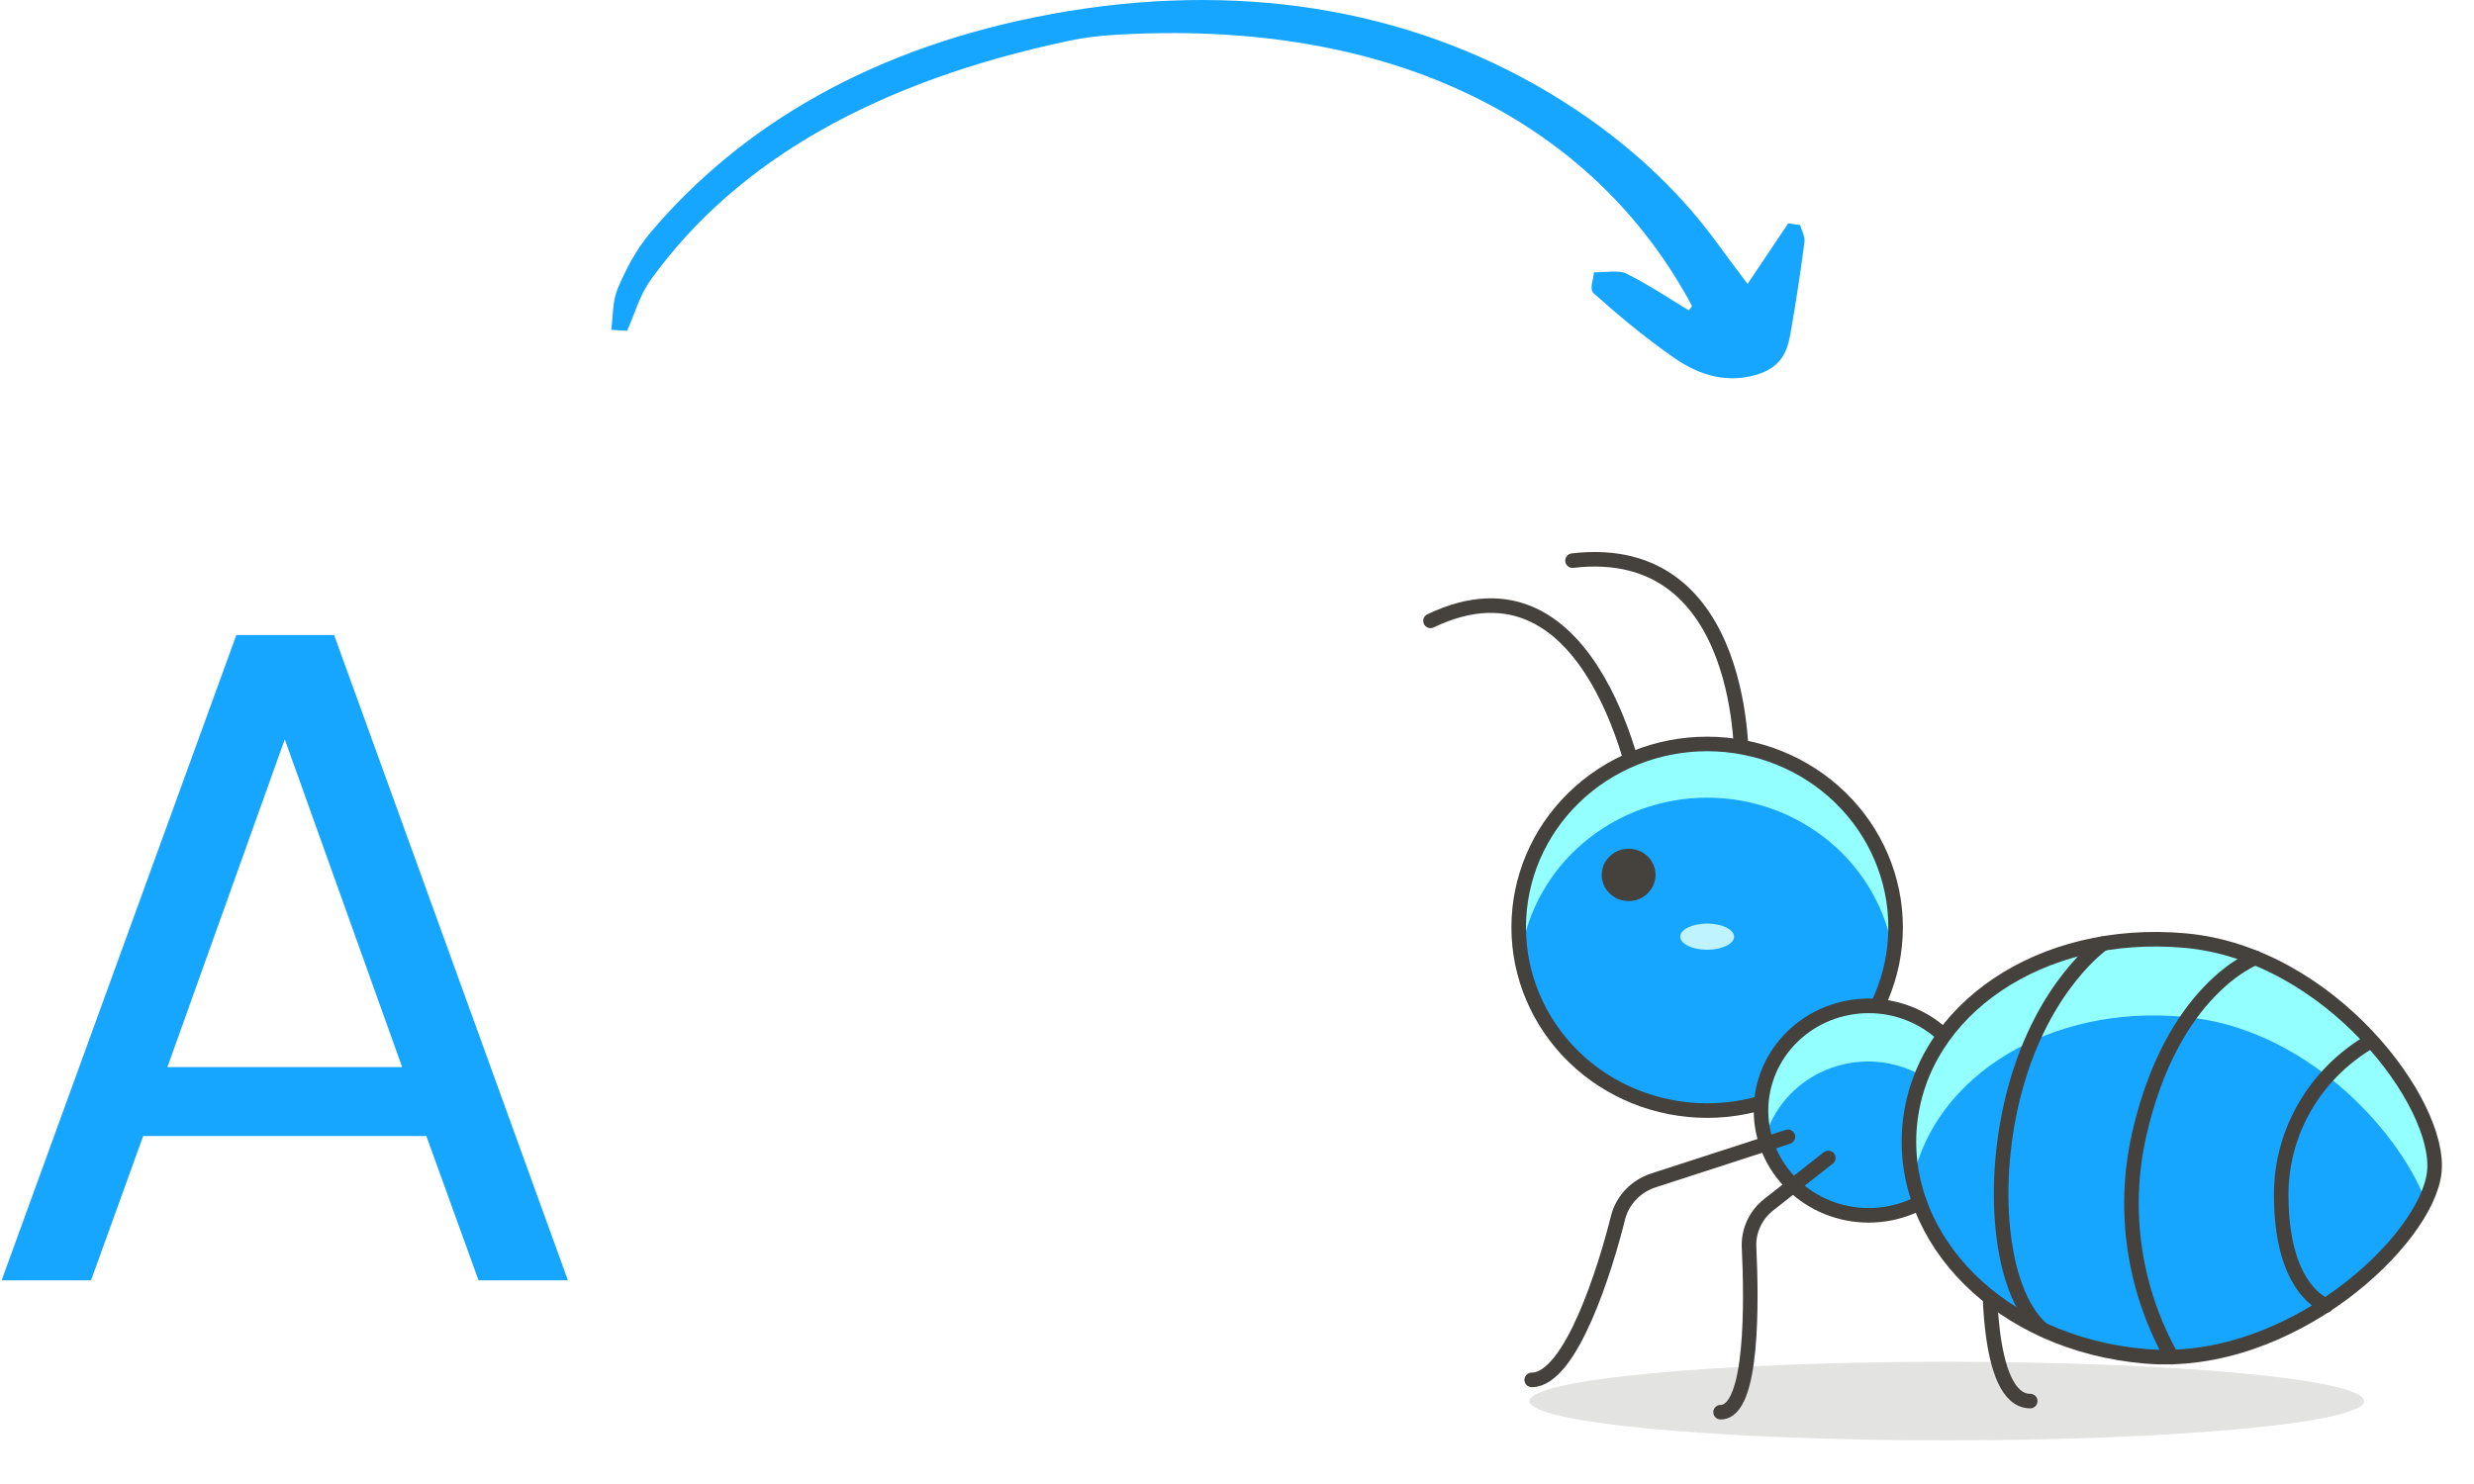
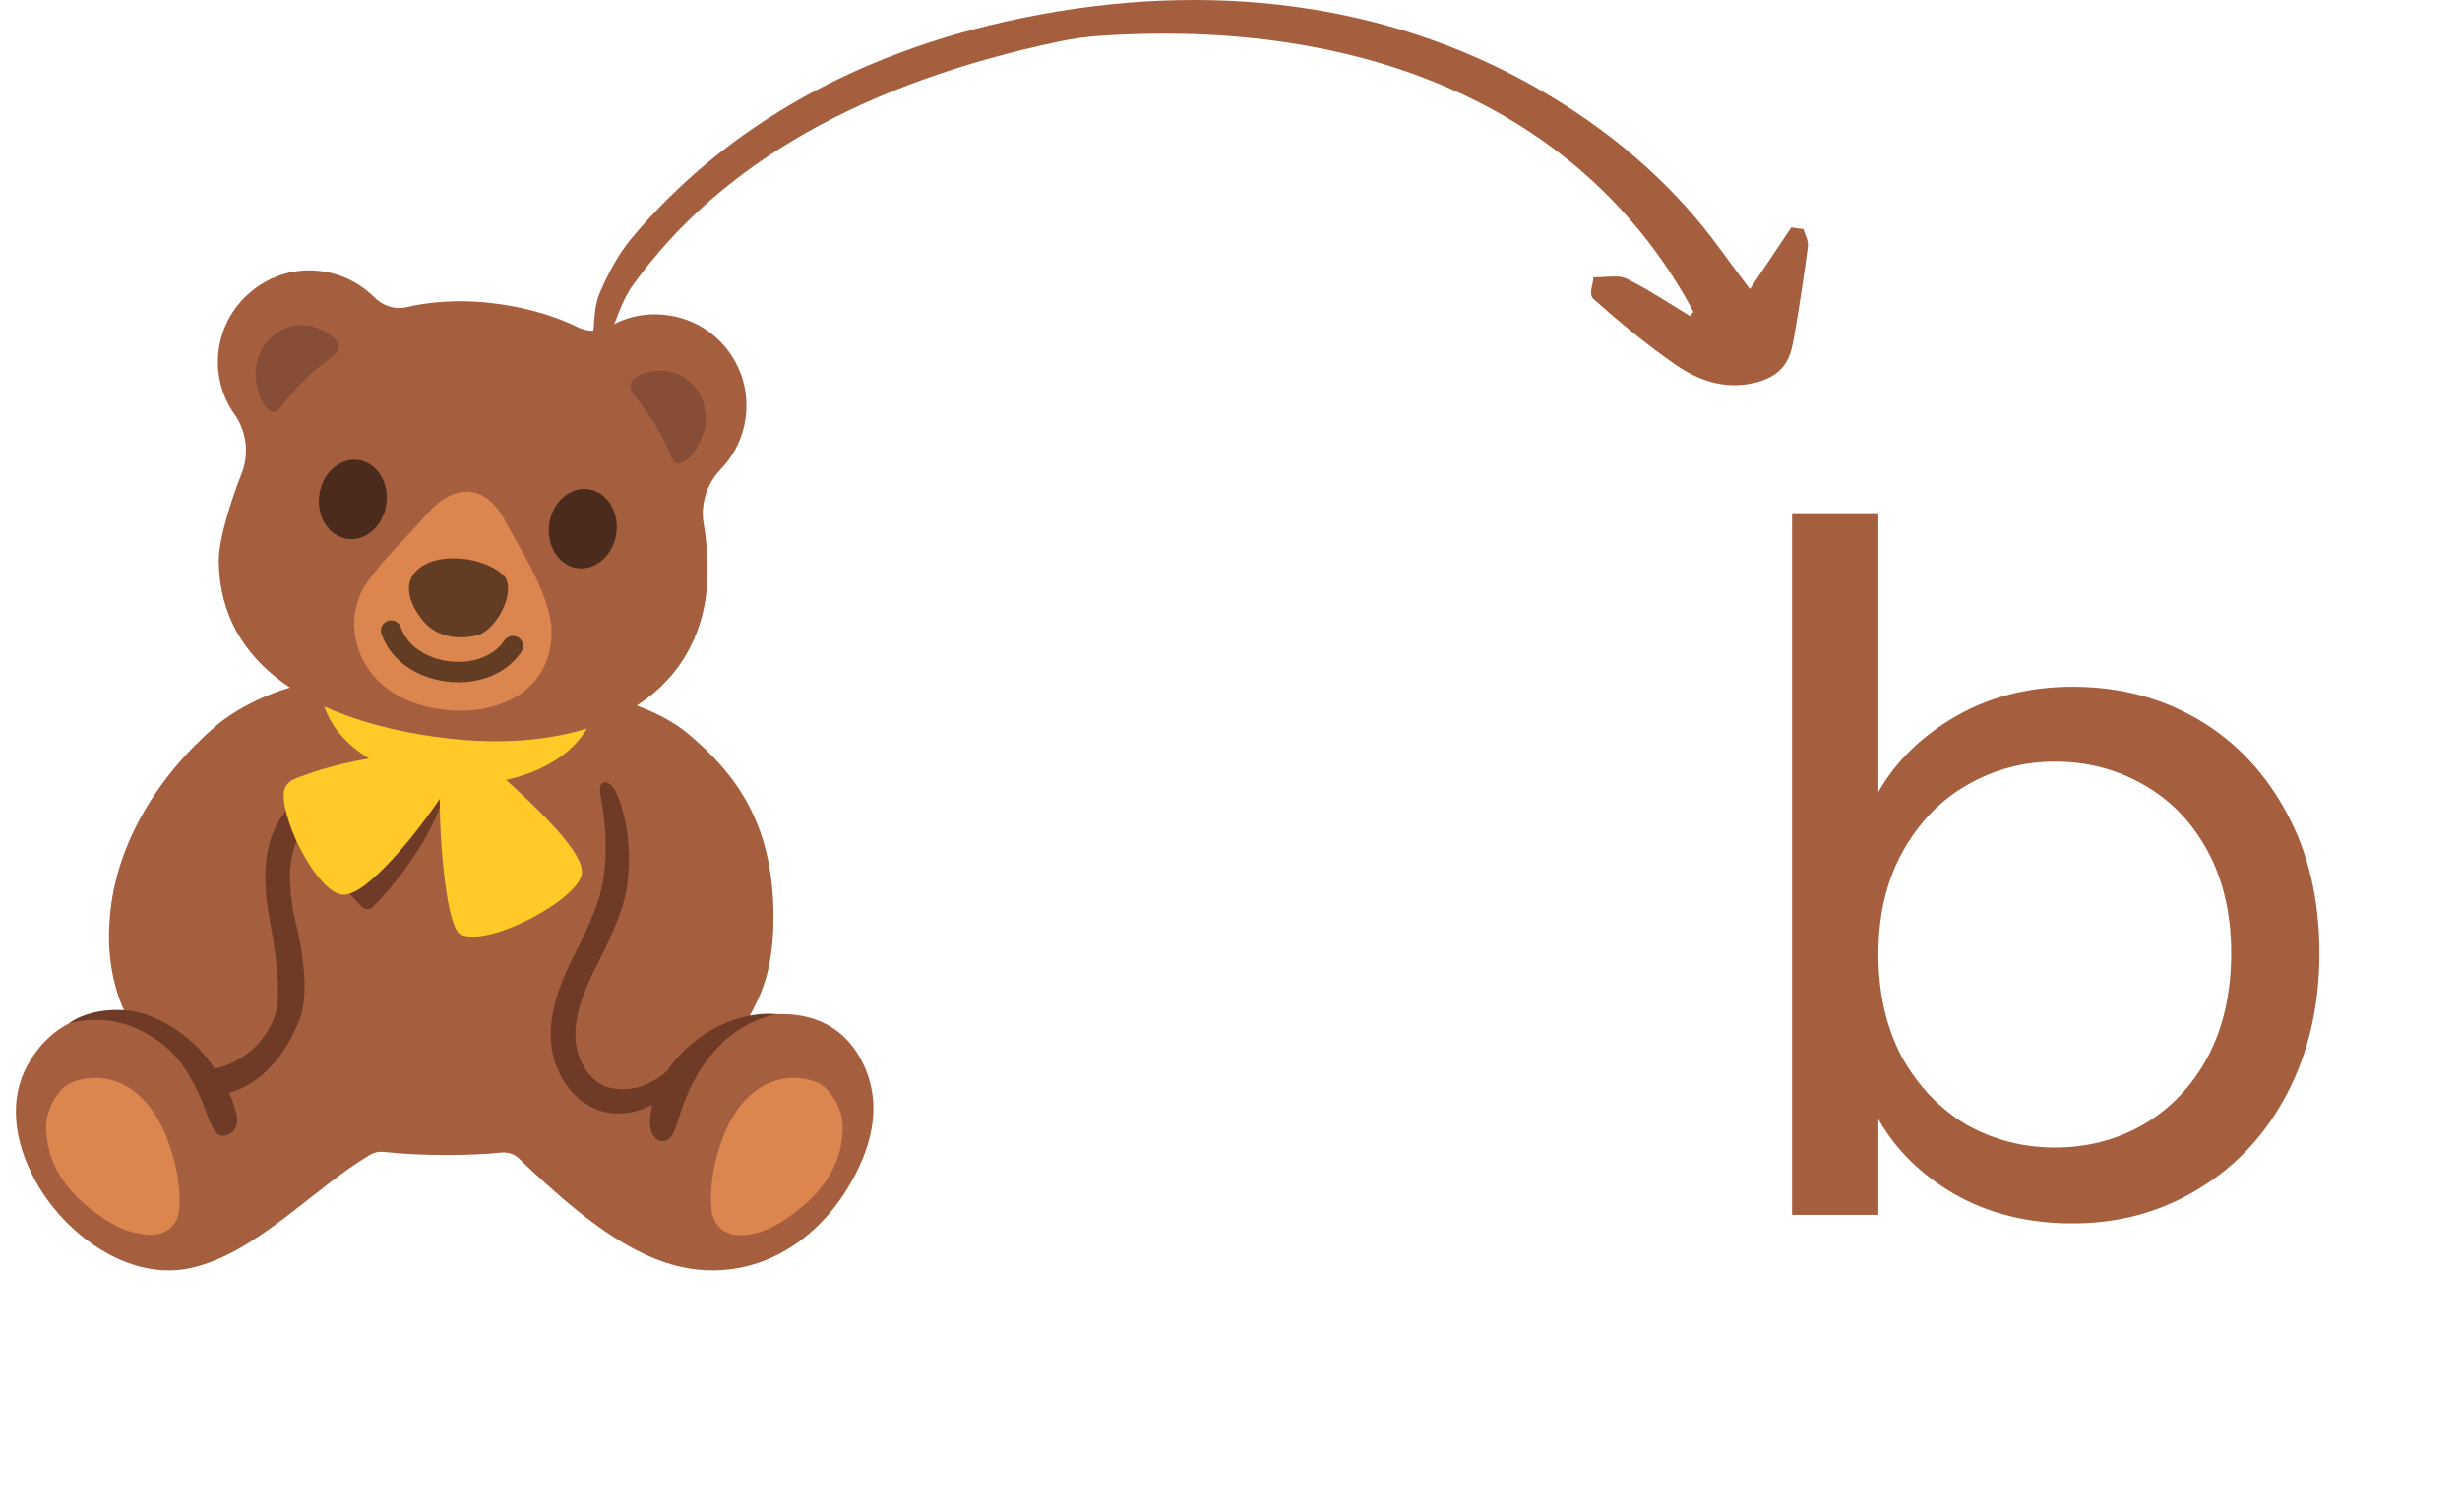
- <svg xmlns="http://www.w3.org/2000/svg" width="85" height="51" viewBox="0 0 85 51" fill="none">
-   <path d="M14.648 39.04H4.92L3.128 44H0.056L8.12 21.824H11.48L19.512 44H16.44L14.648 39.04ZM13.816 36.672L9.784 25.408L5.752 36.672H13.816Z" fill="#17A6FF" />
-   <path d="M56.34 27.413C56.34 27.413 54.845 18.608 49.148 21.337M59.832 26.317C59.832 26.317 60.079 18.555 54.028 19.267M68.365 43.425C68.365 43.425 68.173 48.15 69.753 48.15" stroke="#45413C" stroke-width="0.5" stroke-linecap="round" stroke-linejoin="round" />
-   <path opacity="0.15" d="M52.548 48.15C52.548 48.327 52.919 48.503 53.639 48.667C54.36 48.83 55.416 48.979 56.747 49.105C58.079 49.23 59.659 49.329 61.399 49.397C63.138 49.465 65.002 49.5 66.885 49.5C68.768 49.5 70.633 49.465 72.372 49.397C74.112 49.329 75.692 49.23 77.023 49.105C78.355 48.979 79.411 48.83 80.132 48.667C80.852 48.503 81.223 48.327 81.223 48.15C81.223 47.973 80.852 47.797 80.132 47.633C79.411 47.47 78.355 47.321 77.023 47.195C75.692 47.07 74.112 46.971 72.372 46.903C70.633 46.835 68.768 46.8 66.885 46.8C65.002 46.8 63.138 46.835 61.399 46.903C59.659 46.971 58.079 47.07 56.747 47.195C55.416 47.321 54.36 47.47 53.639 47.633C52.919 47.797 52.548 47.973 52.548 48.15Z" fill="#45413C" />
-   <path d="M52.178 31.867C52.178 33.538 52.86 35.141 54.074 36.322C55.288 37.504 56.935 38.167 58.653 38.167C60.37 38.167 62.017 37.504 63.231 36.322C64.445 35.141 65.128 33.538 65.128 31.867C65.128 30.197 64.445 28.594 63.231 27.413C62.017 26.231 60.37 25.567 58.653 25.567C56.935 25.567 55.288 26.231 54.074 27.413C52.86 28.594 52.178 30.197 52.178 31.867Z" fill="#17A6FF" />
-   <path d="M58.653 27.413C60.205 27.413 61.705 27.956 62.88 28.943C64.055 29.93 64.825 31.296 65.051 32.79C65.101 32.485 65.126 32.176 65.128 31.867C65.128 30.197 64.445 28.594 63.231 27.413C62.017 26.231 60.37 25.567 58.653 25.567C56.935 25.567 55.288 26.231 54.074 27.413C52.86 28.594 52.178 30.197 52.178 31.867C52.179 32.176 52.205 32.485 52.255 32.79C52.48 31.296 53.251 29.93 54.426 28.943C55.6 27.956 57.101 27.413 58.653 27.413Z" fill="#94FFFF" />
-   <path d="M52.178 31.867C52.178 33.538 52.86 35.141 54.074 36.322C55.288 37.504 56.935 38.167 58.653 38.167C60.37 38.167 62.017 37.504 63.231 36.322C64.445 35.141 65.128 33.538 65.128 31.867C65.128 30.197 64.445 28.594 63.231 27.413C62.017 26.231 60.37 25.567 58.653 25.567C56.935 25.567 55.288 26.231 54.074 27.413C52.86 28.594 52.178 30.197 52.178 31.867Z" stroke="#45413C" stroke-width="0.5" stroke-linecap="round" stroke-linejoin="round" />
-   <path d="M60.503 38.167C60.503 39.122 60.893 40.038 61.587 40.713C62.281 41.388 63.222 41.767 64.203 41.767C65.184 41.767 66.125 41.388 66.819 40.713C67.513 40.038 67.903 39.122 67.903 38.167C67.903 37.213 67.513 36.297 66.819 35.622C66.125 34.947 65.184 34.568 64.203 34.568C63.222 34.568 62.281 34.947 61.587 35.622C60.893 36.297 60.503 37.213 60.503 38.167Z" fill="#17A6FF" />
-   <path d="M64.187 36.48C64.993 36.483 65.776 36.743 66.417 37.219C67.057 37.696 67.519 38.364 67.733 39.12C67.831 38.811 67.883 38.49 67.887 38.167C67.887 37.213 67.498 36.297 66.804 35.622C66.11 34.947 65.169 34.568 64.187 34.568C63.206 34.568 62.265 34.947 61.571 35.622C60.877 36.297 60.487 37.213 60.487 38.167C60.494 38.49 60.543 38.81 60.634 39.12C60.848 38.362 61.311 37.694 61.953 37.217C62.595 36.74 63.38 36.481 64.187 36.48Z" fill="#94FFFF" />
-   <path d="M60.503 38.167C60.503 39.122 60.893 40.038 61.587 40.713C62.281 41.388 63.222 41.767 64.203 41.767C65.184 41.767 66.125 41.388 66.819 40.713C67.513 40.038 67.903 39.122 67.903 38.167C67.903 37.213 67.513 36.297 66.819 35.622C66.125 34.947 65.184 34.568 64.203 34.568C63.222 34.568 62.281 34.947 61.587 35.622C60.893 36.297 60.503 37.213 60.503 38.167Z" stroke="#45413C" stroke-width="0.5" stroke-linecap="round" stroke-linejoin="round" />
-   <path d="M75.079 32.325C80.059 32.775 83.89 37.935 83.635 40.282C83.381 42.63 78.694 47.032 73.715 46.612C68.735 46.193 65.236 42.6 65.613 38.655C65.991 34.71 70.1 31.875 75.079 32.325Z" fill="#17A6FF" />
-   <path d="M75.079 34.95C79.08 35.31 82.341 38.7 83.335 41.265C83.487 40.955 83.589 40.623 83.636 40.282C83.89 37.935 80.051 32.782 75.079 32.325C70.108 31.867 65.991 34.71 65.614 38.655C65.558 39.272 65.597 39.894 65.729 40.5C66.5 36.983 70.424 34.5 75.079 34.95Z" fill="#94FFFF" />
-   <path d="M61.428 39.068L56.803 40.568C56.513 40.663 56.251 40.826 56.041 41.043C55.831 41.26 55.68 41.525 55.6 41.812C55.153 43.62 53.966 47.422 52.625 47.422M62.815 39.795L60.78 41.392C60.55 41.57 60.367 41.799 60.248 42.06C60.128 42.322 60.076 42.607 60.094 42.892C60.179 44.685 60.241 48.532 59.115 48.532M75.079 32.325C80.059 32.775 83.89 37.935 83.636 40.282C83.381 42.63 78.695 47.032 73.715 46.612C68.735 46.193 65.236 42.6 65.614 38.655C65.991 34.71 70.1 31.875 75.079 32.325Z" stroke="#45413C" stroke-width="0.5" stroke-linecap="round" stroke-linejoin="round" />
-   <path d="M56.88 30.067C56.88 30.245 56.825 30.419 56.724 30.567C56.622 30.715 56.478 30.831 56.309 30.899C56.14 30.967 55.954 30.985 55.774 30.95C55.595 30.916 55.43 30.83 55.301 30.704C55.171 30.578 55.083 30.418 55.048 30.243C55.012 30.069 55.03 29.887 55.1 29.723C55.17 29.559 55.289 29.418 55.441 29.319C55.593 29.22 55.772 29.168 55.955 29.168C56.2 29.168 56.435 29.262 56.609 29.431C56.782 29.6 56.88 29.829 56.88 30.067Z" fill="#45413C" />
-   <path d="M57.728 32.19C57.728 32.438 58.144 32.64 58.653 32.64C59.162 32.64 59.578 32.438 59.578 32.19C59.578 31.942 59.162 31.74 58.653 31.74C58.144 31.74 57.728 31.942 57.728 32.19Z" fill="#BFF3FF" />
-   <path d="M72.251 32.43C72.251 32.43 70.216 33.825 69.237 37.41C68.358 40.635 68.689 44.355 70.138 45.66M74.617 46.642C73.316 44.324 72.914 41.628 73.484 39.045C74.617 33.96 77.492 32.917 77.492 32.917M79.92 44.865C79.92 44.865 78.433 44.385 78.379 41.265C78.34 40.165 78.606 39.075 79.148 38.109C79.691 37.144 80.49 36.337 81.462 35.775" stroke="#45413C" stroke-width="0.5" stroke-linecap="round" stroke-linejoin="round" />
-   <path d="M21 11.335C21.068 10.856 21.034 10.359 21.228 9.905C21.506 9.252 21.844 8.592 22.34 8.003C25.454 4.31 30.02 1.598 36.151 0.478C42.407 -0.666 48.318 0.244 53.245 3.202C55.712 4.683 57.632 6.457 59.069 8.451C59.329 8.811 59.602 9.168 60.042 9.757C60.595 8.933 61.016 8.304 61.438 7.675C61.574 7.694 61.711 7.714 61.847 7.733C61.901 7.928 62.021 8.126 61.997 8.317C61.868 9.312 61.716 10.305 61.545 11.297C61.436 11.935 61.316 12.621 60.279 12.898C59.165 13.196 58.229 12.793 57.509 12.292C56.519 11.603 55.622 10.852 54.763 10.089C54.586 9.932 54.754 9.605 54.762 9.357C55.137 9.364 55.62 9.276 55.865 9.397C56.628 9.774 57.301 10.231 58.023 10.665C58.077 10.585 58.143 10.534 58.126 10.503C54.793 4.277 47.924 0.571 38.152 1.207C37.676 1.238 37.196 1.303 36.741 1.399C30.176 2.783 25.328 5.49 22.361 9.613C21.967 10.16 21.811 10.783 21.544 11.37C21.363 11.358 21.181 11.346 21 11.335Z" fill="#17A6FF" />
+ <svg xmlns="http://www.w3.org/2000/svg" width="83" height="51" viewBox="0 0 83 51" fill="none">
+   <path d="M20 11.335C20.068 10.856 20.034 10.359 20.228 9.905C20.506 9.252 20.844 8.592 21.34 8.003C24.454 4.31 29.02 1.598 35.151 0.478C41.407 -0.666 47.318 0.244 52.245 3.202C54.712 4.683 56.632 6.457 58.069 8.451C58.329 8.811 58.602 9.168 59.042 9.757C59.595 8.933 60.016 8.304 60.438 7.675C60.574 7.694 60.711 7.714 60.847 7.733C60.901 7.928 61.021 8.126 60.997 8.317C60.868 9.312 60.716 10.305 60.545 11.297C60.436 11.935 60.316 12.621 59.279 12.898C58.165 13.196 57.229 12.793 56.509 12.292C55.519 11.603 54.622 10.852 53.763 10.089C53.586 9.932 53.754 9.605 53.762 9.357C54.137 9.364 54.62 9.276 54.865 9.397C55.628 9.774 56.301 10.231 57.023 10.665C57.077 10.585 57.143 10.534 57.126 10.503C53.793 4.277 46.924 0.571 37.152 1.207C36.676 1.238 36.196 1.303 35.741 1.399C29.176 2.783 24.328 5.49 21.361 9.613C20.967 10.16 20.811 10.783 20.544 11.37C20.363 11.358 20.181 11.346 20 11.335Z" fill="#A65F3E" />
+   <g id="ant" transform="translate(-50,-7)">
+     <path d="M79.049 42.757C78.3 41.356 76.891 41.016 75.35 41.333C75.322 41.339 75.288 41.347 75.254 41.359C75.696 40.563 76.036 39.784 76.09 38.347C76.216 34.808 74.757 33.07 73.243 31.785C70.108 29.122 61.043 29.999 60.902 30.005C59.738 30.052 58.115 30.764 57.235 31.54C55.294 33.231 53.798 35.613 53.688 38.24C53.629 39.19 53.795 40.318 54.248 41.229C53.03 41.078 51.742 41.497 50.938 42.931C50.285 44.093 50.471 45.516 51.179 46.826C52.139 48.604 54.318 50.283 56.475 49.785C58.664 49.282 60.562 47.113 62.494 45.968C62.632 45.887 62.795 45.859 62.955 45.876C64.159 46.013 65.852 46.013 66.915 45.898C67.138 45.876 67.357 45.949 67.514 46.103C67.714 46.3 67.914 46.486 67.987 46.553C69.199 47.67 70.586 48.877 72.127 49.492C74.737 50.533 77.327 49.369 78.731 46.877C79.468 45.566 79.791 44.143 79.049 42.757Z" fill="#A65F3E" />
+     <path d="M70.867 44.579C70.743 44.579 70.616 44.568 70.49 44.545C69.351 44.334 68.673 43.201 68.591 42.188C68.51 41.165 68.904 40.194 69.297 39.382C69.368 39.235 70.099 37.894 70.296 36.983C70.591 35.607 70.344 34.353 70.256 33.793C70.169 33.231 70.597 33.326 70.782 33.728C71.238 34.716 71.32 36.097 71.114 37.151C70.926 38.116 70.119 39.601 70.048 39.747C69.702 40.462 69.356 41.3 69.421 42.124C69.475 42.802 69.919 43.592 70.639 43.724C71.418 43.867 72.042 43.586 72.7 42.984L73.409 43.254C72.889 43.733 71.958 44.579 70.867 44.579ZM59.923 37.908C59.755 36.994 59.636 35.838 60.21 35.019L59.791 34.212C58.728 35.289 58.902 36.983 59.102 38.057C59.127 38.2 59.541 40.315 59.313 41.148C59.051 42.104 58.202 42.872 57.234 43.069C56.711 42.233 55.927 41.634 55.06 41.286C54.217 40.945 53.005 41.038 52.315 41.542C53.058 41.336 53.924 41.384 54.65 41.73C55.66 42.208 56.284 42.863 56.855 44.256C57.043 44.714 57.192 45.445 57.628 45.319C57.879 45.248 58.075 44.995 57.98 44.593C57.879 44.168 57.727 43.879 57.727 43.879C57.727 43.879 59.268 43.614 60.12 41.367C60.556 40.214 59.951 38.048 59.923 37.908Z" fill="#703B26" />
+     <path d="M72.717 45.248C72.636 45.4 72.52 45.518 72.355 45.516C72.099 45.513 71.936 45.212 71.933 44.953C71.921 42.917 74.152 41.058 76.205 41.224C74.599 41.567 73.412 42.877 72.838 44.95C72.81 45.049 72.768 45.153 72.717 45.248ZM62.193 37.593L61.574 36.921C62.587 35.956 63.968 34.628 64.207 33.43L65.025 33.593C64.758 34.938 63.613 36.561 62.587 37.601C62.477 37.714 62.297 37.708 62.193 37.593Z" fill="#703B26" />
+     <path d="M67.078 33.321C68.78 32.949 70.023 31.906 70.102 30.604L60.843 30.044C60.784 31.037 61.414 31.962 62.446 32.598C61.161 32.817 60.283 33.146 59.909 33.304C59.704 33.391 59.569 33.591 59.569 33.816C59.572 34.882 60.711 37.058 61.529 37.191C62.339 37.323 64.165 34.972 64.837 33.959C64.837 35.534 65.073 38.318 65.545 38.538C66.504 38.979 69.542 37.337 69.632 36.479C69.702 35.807 68.355 34.491 67.078 33.321Z" fill="#FFCA28" />
+     <path d="M75.179 20.484C75.108 19.281 74.307 18.206 73.173 17.798C72.254 17.469 71.334 17.585 70.594 18.001C70.257 18.189 69.852 18.22 69.503 18.046C68.963 17.776 68.026 17.41 66.693 17.242C65.366 17.073 64.339 17.219 63.723 17.365C63.324 17.461 62.913 17.32 62.624 17.028C62.335 16.74 61.992 16.512 61.614 16.357C61.237 16.202 60.832 16.123 60.424 16.125C58.981 16.125 57.702 17.177 57.415 18.592C57.235 19.472 57.446 20.327 57.918 20.991C58.329 21.573 58.41 22.335 58.146 22.999C57.879 23.668 57.37 25.139 57.381 25.955C57.423 29.512 60.66 31.358 64.941 31.9C69.222 32.443 73.05 31.107 73.77 27.426C73.933 26.593 73.888 25.505 73.744 24.689C73.626 24.017 73.848 23.322 74.324 22.83C74.892 22.239 75.235 21.415 75.179 20.484Z" fill="#A65F3E" />
+     <path d="M58.63 19.41C58.745 18.513 59.524 17.874 60.376 17.981C60.7 18.023 61.67 18.403 61.338 18.909C61.276 19.002 61.183 19.067 61.093 19.132C60.483 19.574 59.944 20.108 59.496 20.715C59.414 20.828 59.291 20.954 59.169 20.901C58.742 20.718 58.579 19.821 58.63 19.41ZM73.8 21.337C73.915 20.439 73.316 19.624 72.467 19.517C72.144 19.475 71.109 19.601 71.305 20.175C71.342 20.282 71.415 20.366 71.486 20.453C71.961 21.027 72.352 21.683 72.636 22.388C72.686 22.518 72.774 22.672 72.906 22.65C73.364 22.577 73.747 21.75 73.8 21.337Z" fill="#874D36" />
+     <path opacity="0.7" d="M64.423 24.329C63.594 25.282 62.969 25.823 62.382 26.663C61.383 28.092 62.078 30.576 64.907 30.944C66.879 31.2 68.578 30.266 68.611 28.379C68.634 27.184 67.579 25.589 67.033 24.56C66.353 23.283 65.287 23.336 64.423 24.329Z" fill="#F29657" />
+     <path opacity="0.55" d="M63.035 24.017C63.139 23.282 62.718 22.614 62.094 22.525C61.469 22.436 60.879 22.96 60.774 23.695C60.669 24.43 61.091 25.098 61.715 25.187C62.339 25.276 62.93 24.752 63.035 24.017Z" fill="black" />
+     <path opacity="0.55" d="M70.793 25.003C70.898 24.268 70.477 23.6 69.852 23.511C69.228 23.423 68.637 23.946 68.532 24.681C68.428 25.417 68.849 26.084 69.473 26.173C70.098 26.262 70.689 25.738 70.793 25.003Z" fill="black" />
+     <path opacity="0.55" d="M63.197 28.281C63.732 29.858 66.364 30.202 67.306 28.807" stroke="black" stroke-width="0.688" stroke-miterlimit="10" stroke-linecap="round" />
+     <path opacity="0.55" d="M66.063 28.452C65.385 28.601 64.696 28.483 64.243 27.915C63.903 27.49 63.551 26.779 64.035 26.275C64.721 25.572 66.429 25.783 67.047 26.481C67.399 27.074 66.704 28.317 66.063 28.452Z" fill="black" />
+     <path opacity="0.7" d="M51.556 44.967C51.565 44.453 51.953 43.704 52.436 43.524C53.59 43.088 54.844 43.614 55.539 45.192C56.112 46.497 56.169 47.867 55.924 48.235C55.561 48.778 55.032 48.691 54.667 48.626C54 48.508 53.421 48.106 52.898 47.673C52.366 47.231 51.534 46.337 51.556 44.967ZM78.432 44.945C78.415 44.43 78.016 43.69 77.532 43.513C76.374 43.094 75.125 43.637 74.456 45.226C73.901 46.539 73.963 47.746 74.039 48.002C74.275 48.792 75.015 48.716 75.378 48.646C76.042 48.517 76.615 48.106 77.133 47.667C77.659 47.223 78.475 46.317 78.432 44.945Z" fill="#F29657" />
+   </g>
+   <g id="text" transform="translate(60,-3)">
+     <path d="M3.376 29.728C3.973 28.683 4.848 27.829 6 27.168C7.152 26.507 8.464 26.176 9.936 26.176C11.515 26.176 12.933 26.549 14.192 27.296C15.451 28.043 16.443 29.099 17.168 30.464C17.893 31.808 18.256 33.376 18.256 35.168C18.256 36.939 17.893 38.517 17.168 39.904C16.443 41.291 15.44 42.368 14.16 43.136C12.901 43.904 11.493 44.288 9.936 44.288C8.421 44.288 7.088 43.957 5.936 43.296C4.805 42.635 3.952 41.792 3.376 40.768V44H0.464V20.32H3.376V29.728ZM15.28 35.168C15.28 33.845 15.013 32.693 14.48 31.712C13.947 30.731 13.221 29.984 12.304 29.472C11.408 28.96 10.416 28.704 9.328 28.704C8.261 28.704 7.269 28.971 6.352 29.504C5.456 30.016 4.731 30.773 4.176 31.776C3.643 32.757 3.376 33.899 3.376 35.2C3.376 36.523 3.643 37.685 4.176 38.688C4.731 39.669 5.456 40.427 6.352 40.96C7.269 41.472 8.261 41.728 9.328 41.728C10.416 41.728 11.408 41.472 12.304 40.96C13.221 40.427 13.947 39.669 14.48 38.688C15.013 37.685 15.28 36.512 15.28 35.168Z" fill="#A65F3E" />
+   </g>
</svg>
